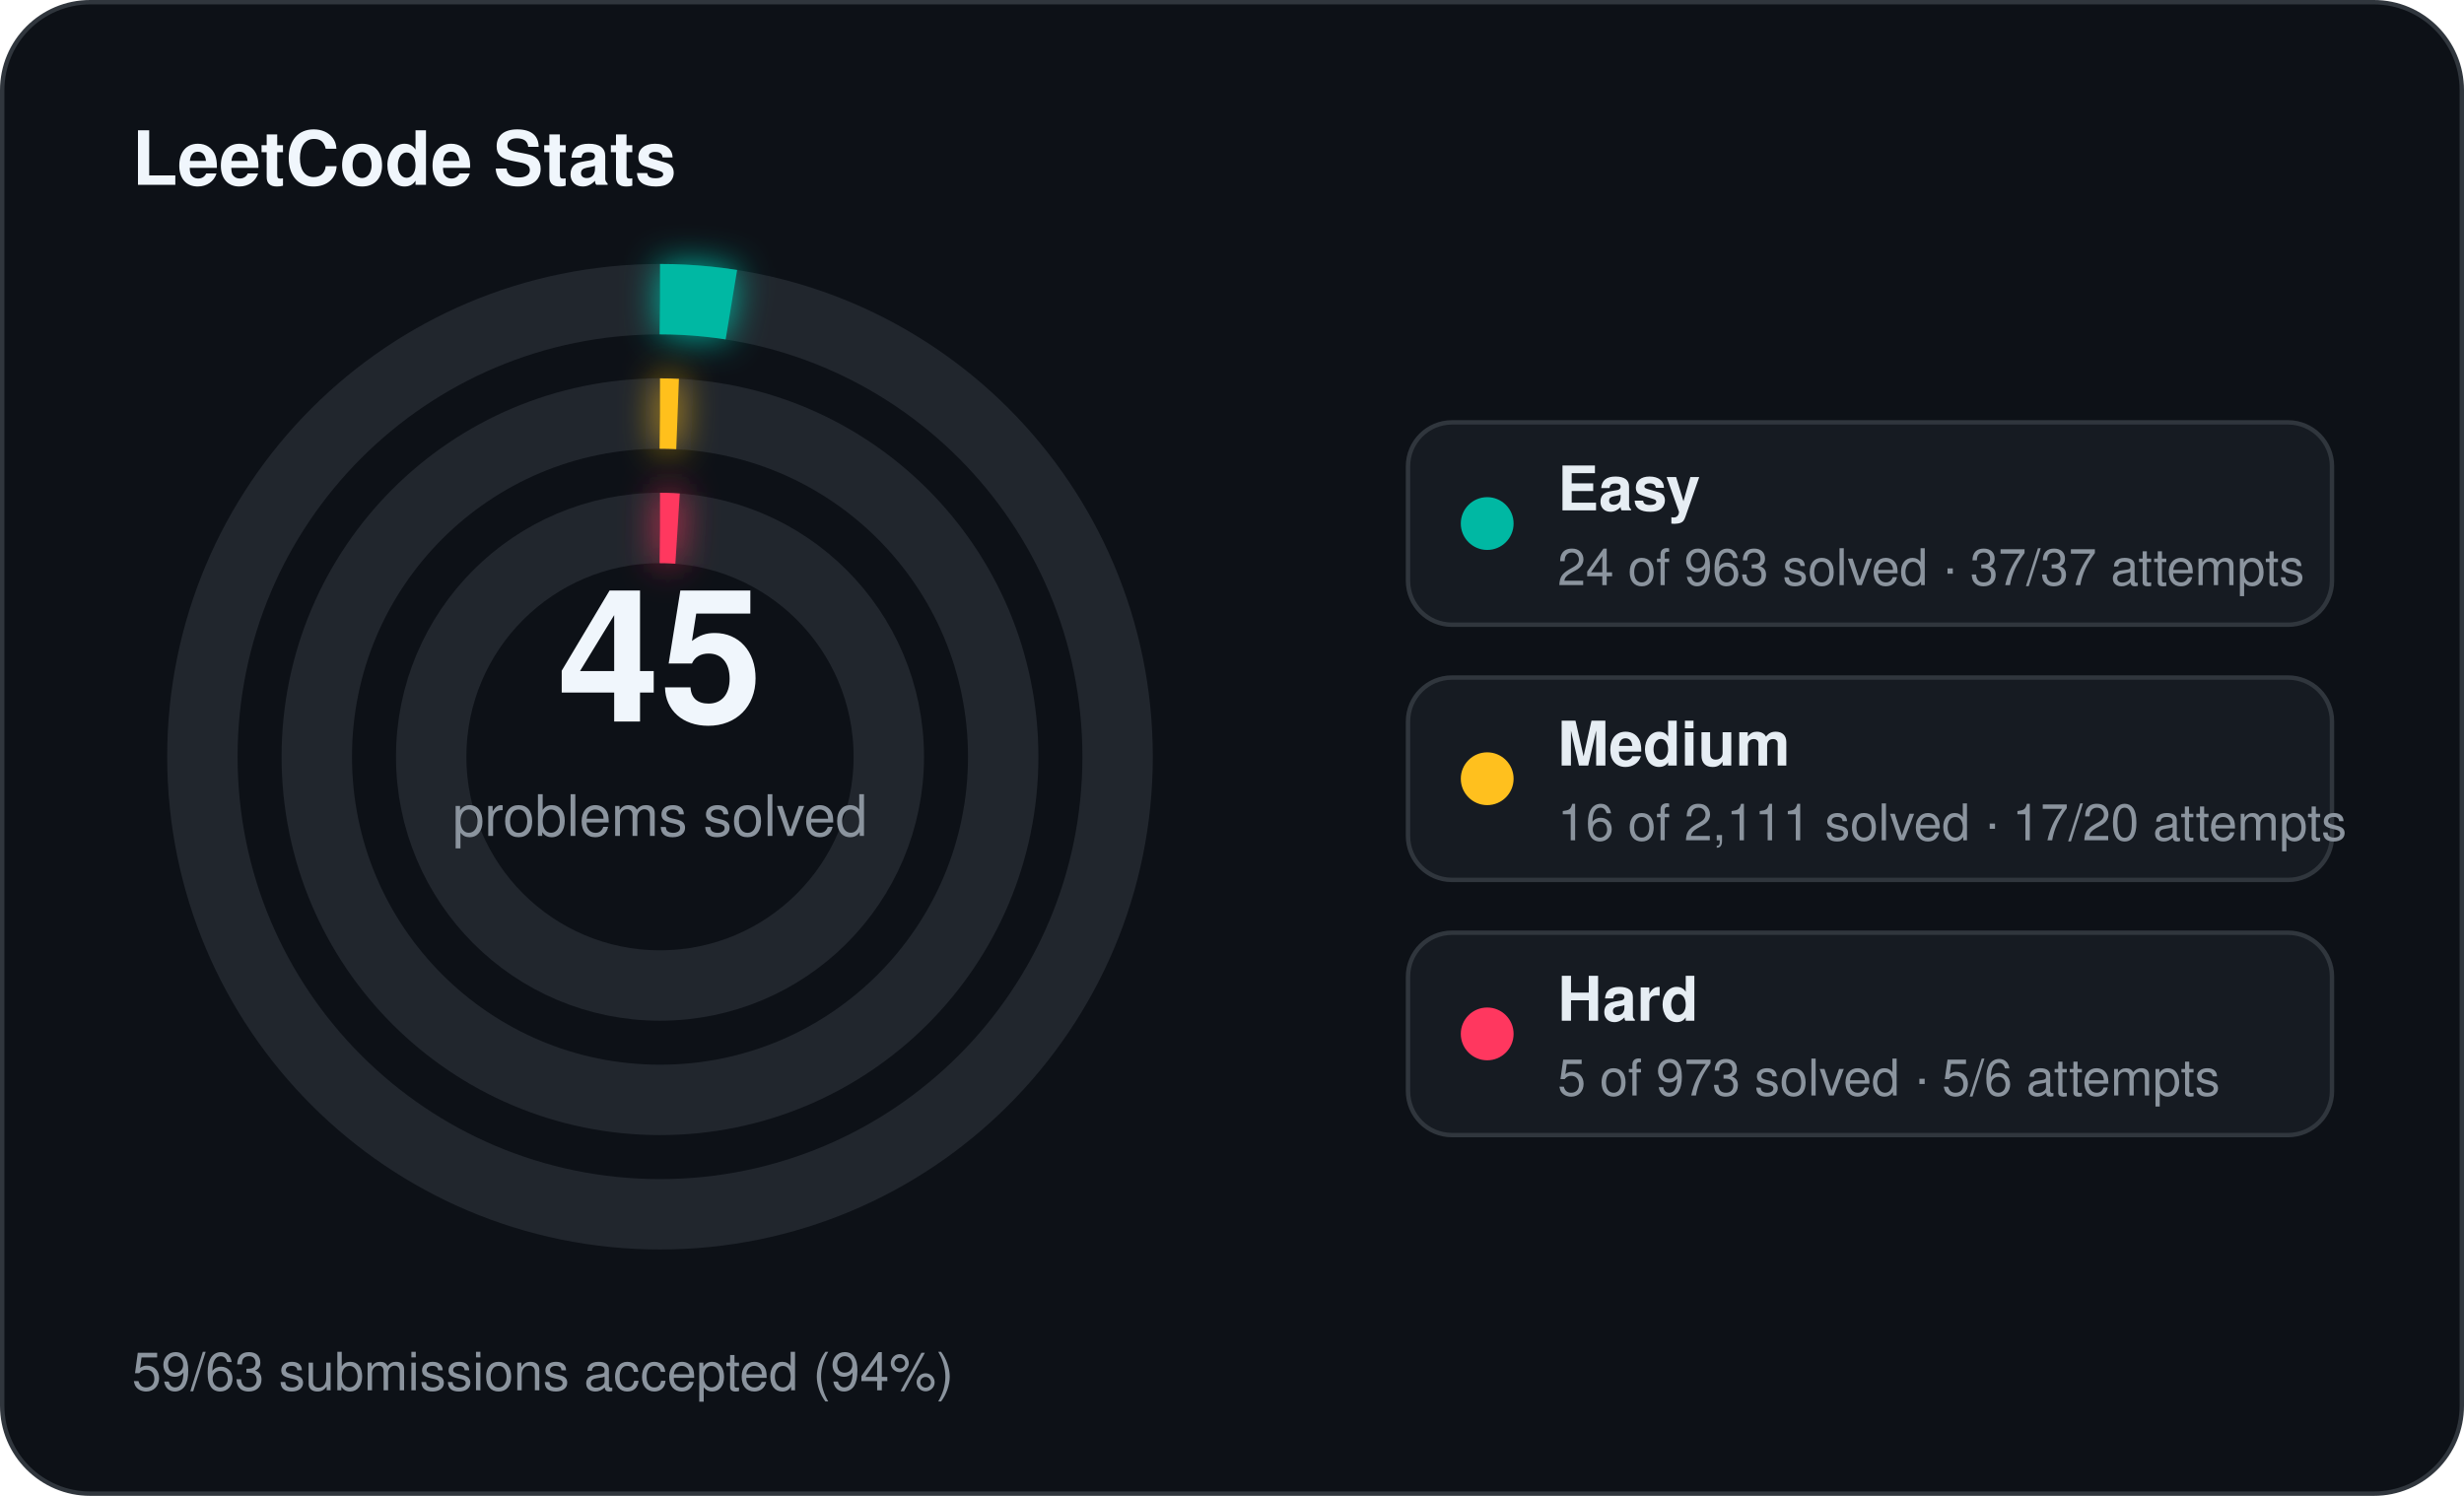
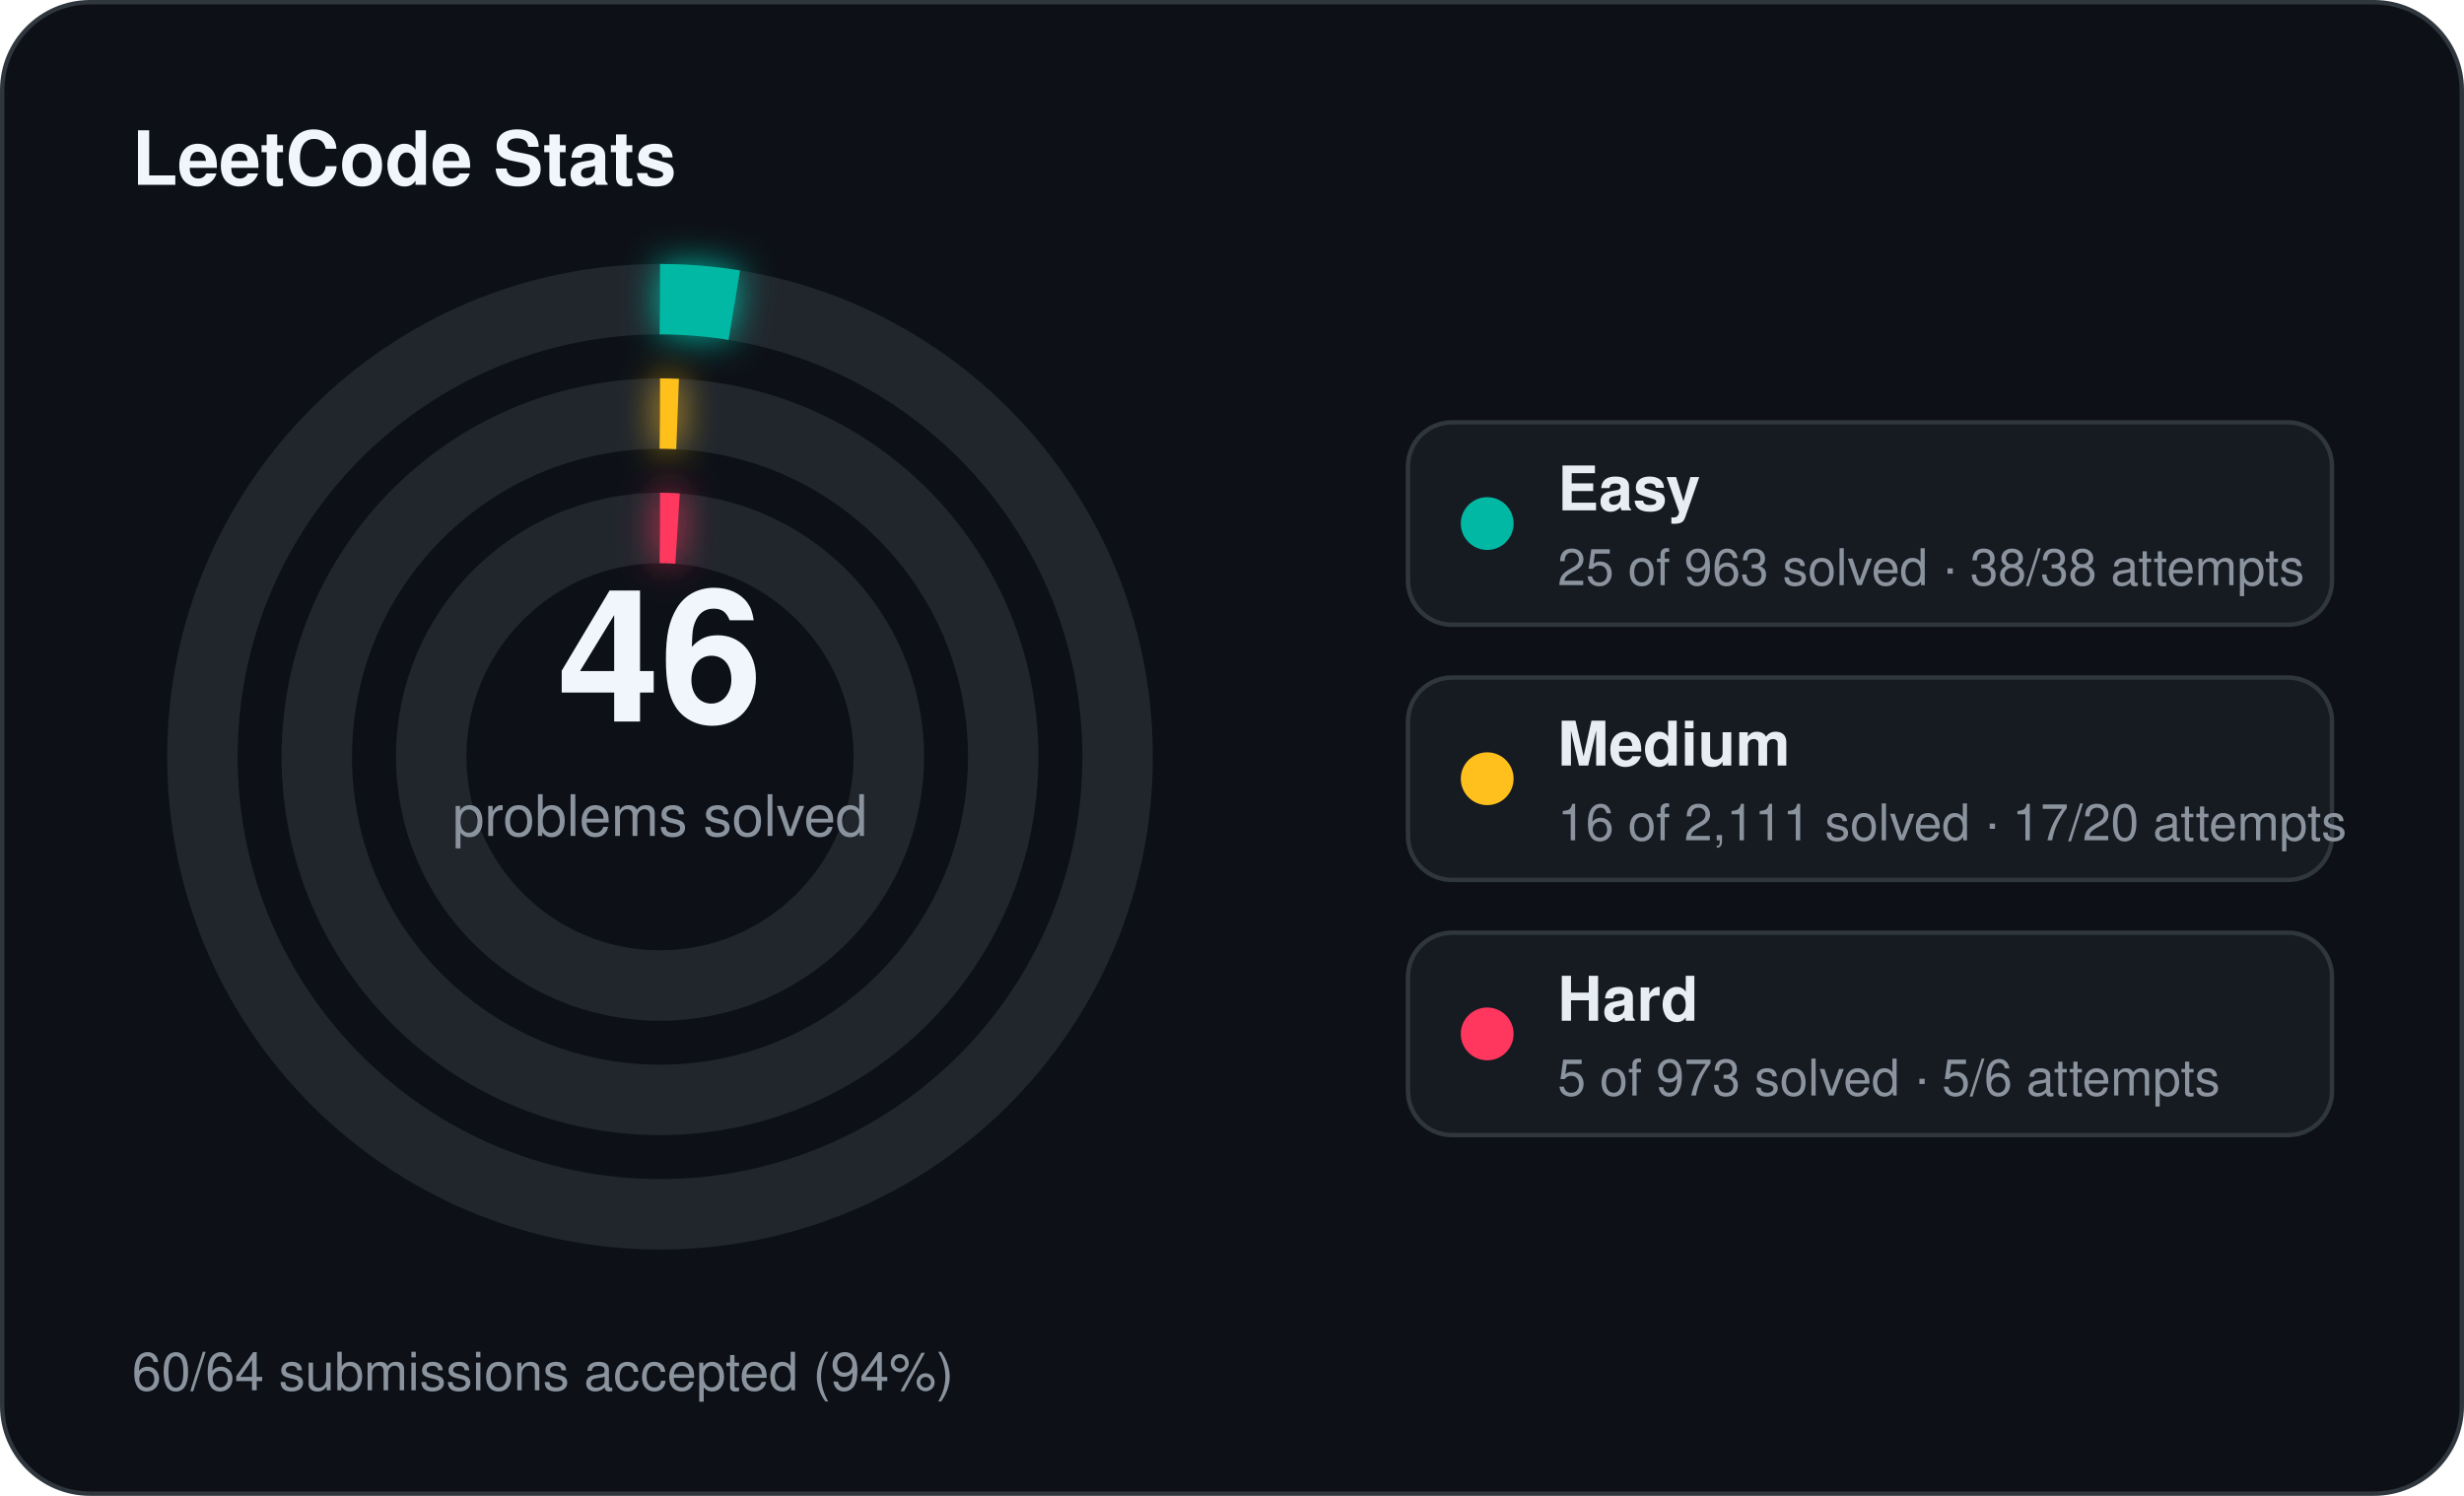
<svg xmlns="http://www.w3.org/2000/svg" width="560" height="340" viewBox="0 0 560 340">
  <defs>
    <filter id="stats-glow" x="-60%" y="-60%" width="220%" height="220%">
      <feGaussianBlur stdDeviation="4" result="blur" />
      <feMerge>
        <feMergeNode in="blur" />
        <feMergeNode in="SourceGraphic" />
      </feMerge>
    </filter>
  </defs>
  <rect x="0.5" y="0.5" width="559" height="339" rx="20" fill="#0d1117" stroke="#30363d" stroke-width="1" />
  <text x="30" y="42" fill="#f0f6fc" font-family="Segoe UI, Helvetica, Arial, sans-serif" font-size="17" font-weight="700">LeetCode Stats</text>
  <circle cx="150" cy="172" r="104" fill="none" stroke="#21262d" stroke-width="16" />
-   <circle cx="150" cy="172" r="104" fill="none" stroke="#00b8a3" stroke-width="16" stroke-linecap="butt" stroke-dasharray="16.29 653.45" transform="rotate(-90 150 172)" filter="url(#stats-glow)" />
+   <circle cx="150" cy="172" r="104" fill="none" stroke="#00b8a3" stroke-width="16" stroke-linecap="butt" stroke-dasharray="16.96 653.45" transform="rotate(-90 150 172)" filter="url(#stats-glow)" />
  <circle cx="150" cy="172" r="78" fill="none" stroke="#21262d" stroke-width="16" />
  <circle cx="150" cy="172" r="78" fill="none" stroke="#ffc01e" stroke-width="16" stroke-linecap="butt" stroke-dasharray="4.00 490.09" transform="rotate(-90 150 172)" filter="url(#stats-glow)" />
  <circle cx="150" cy="172" r="52" fill="none" stroke="#21262d" stroke-width="16" />
  <circle cx="150" cy="172" r="52" fill="none" stroke="#ff375f" stroke-width="16" stroke-linecap="butt" stroke-dasharray="4.00 326.73" transform="rotate(-90 150 172)" filter="url(#stats-glow)" />
-   <text x="150" y="164" text-anchor="middle" fill="#f0f6fc" font-family="Segoe UI, Helvetica, Arial, sans-serif" font-size="42" font-weight="700">45</text>
+   <text x="150" y="164" text-anchor="middle" fill="#f0f6fc" font-family="Segoe UI, Helvetica, Arial, sans-serif" font-size="42" font-weight="700">46</text>
  <text x="150" y="190" text-anchor="middle" fill="#8b949e" font-family="Segoe UI, Helvetica, Arial, sans-serif" font-size="13">problems solved</text>
  <rect x="320" y="96" width="210" height="46" rx="10" fill="#161b22" stroke="#30363d" stroke-width="1" />
  <circle cx="338" cy="119" r="6" fill="#00b8a3" />
  <text x="354" y="116" fill="#e6edf3" font-family="Segoe UI, Helvetica, Arial, sans-serif" font-size="14" font-weight="600">Easy</text>
-   <text x="354" y="133" fill="#8b949e" font-family="Segoe UI, Helvetica, Arial, sans-serif" font-size="11.5">24 of 963 solved · 37/37 attempts</text>
+   <text x="354" y="133" fill="#8b949e" font-family="Segoe UI, Helvetica, Arial, sans-serif" font-size="11.5">25 of 963 solved · 38/38 attempts</text>
  <rect x="320" y="154" width="210" height="46" rx="10" fill="#161b22" stroke="#30363d" stroke-width="1" />
  <circle cx="338" cy="177" r="6" fill="#ffc01e" />
  <text x="354" y="174" fill="#e6edf3" font-family="Segoe UI, Helvetica, Arial, sans-serif" font-size="14" font-weight="600">Medium</text>
  <text x="354" y="191" fill="#8b949e" font-family="Segoe UI, Helvetica, Arial, sans-serif" font-size="11.5">16 of 2,111 solved · 17/20 attempts</text>
  <rect x="320" y="212" width="210" height="46" rx="10" fill="#161b22" stroke="#30363d" stroke-width="1" />
  <circle cx="338" cy="235" r="6" fill="#ff375f" />
  <text x="354" y="232" fill="#e6edf3" font-family="Segoe UI, Helvetica, Arial, sans-serif" font-size="14" font-weight="600">Hard</text>
  <text x="354" y="249" fill="#8b949e" font-family="Segoe UI, Helvetica, Arial, sans-serif" font-size="11.5">5 of 973 solved · 5/6 attempts</text>
-   <text x="30" y="316" fill="#8b949e" font-family="Segoe UI, Helvetica, Arial, sans-serif" font-size="12">59/63 submissions accepted (94%)</text>
+   <text x="30" y="316" fill="#8b949e" font-family="Segoe UI, Helvetica, Arial, sans-serif" font-size="12">60/64 submissions accepted (94%)</text>
</svg>
